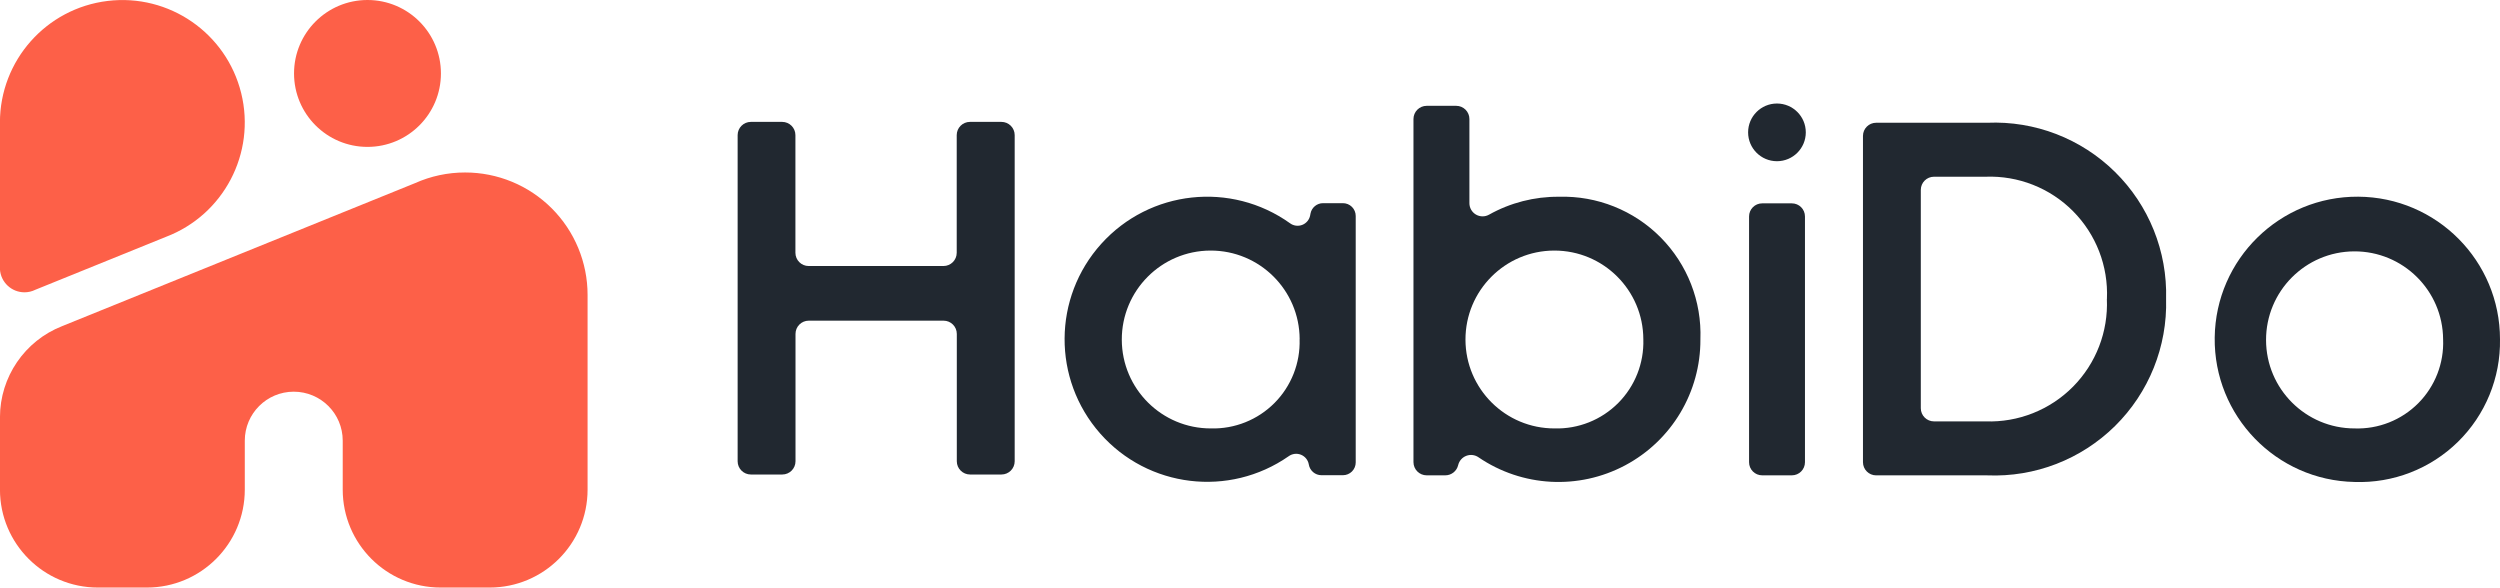
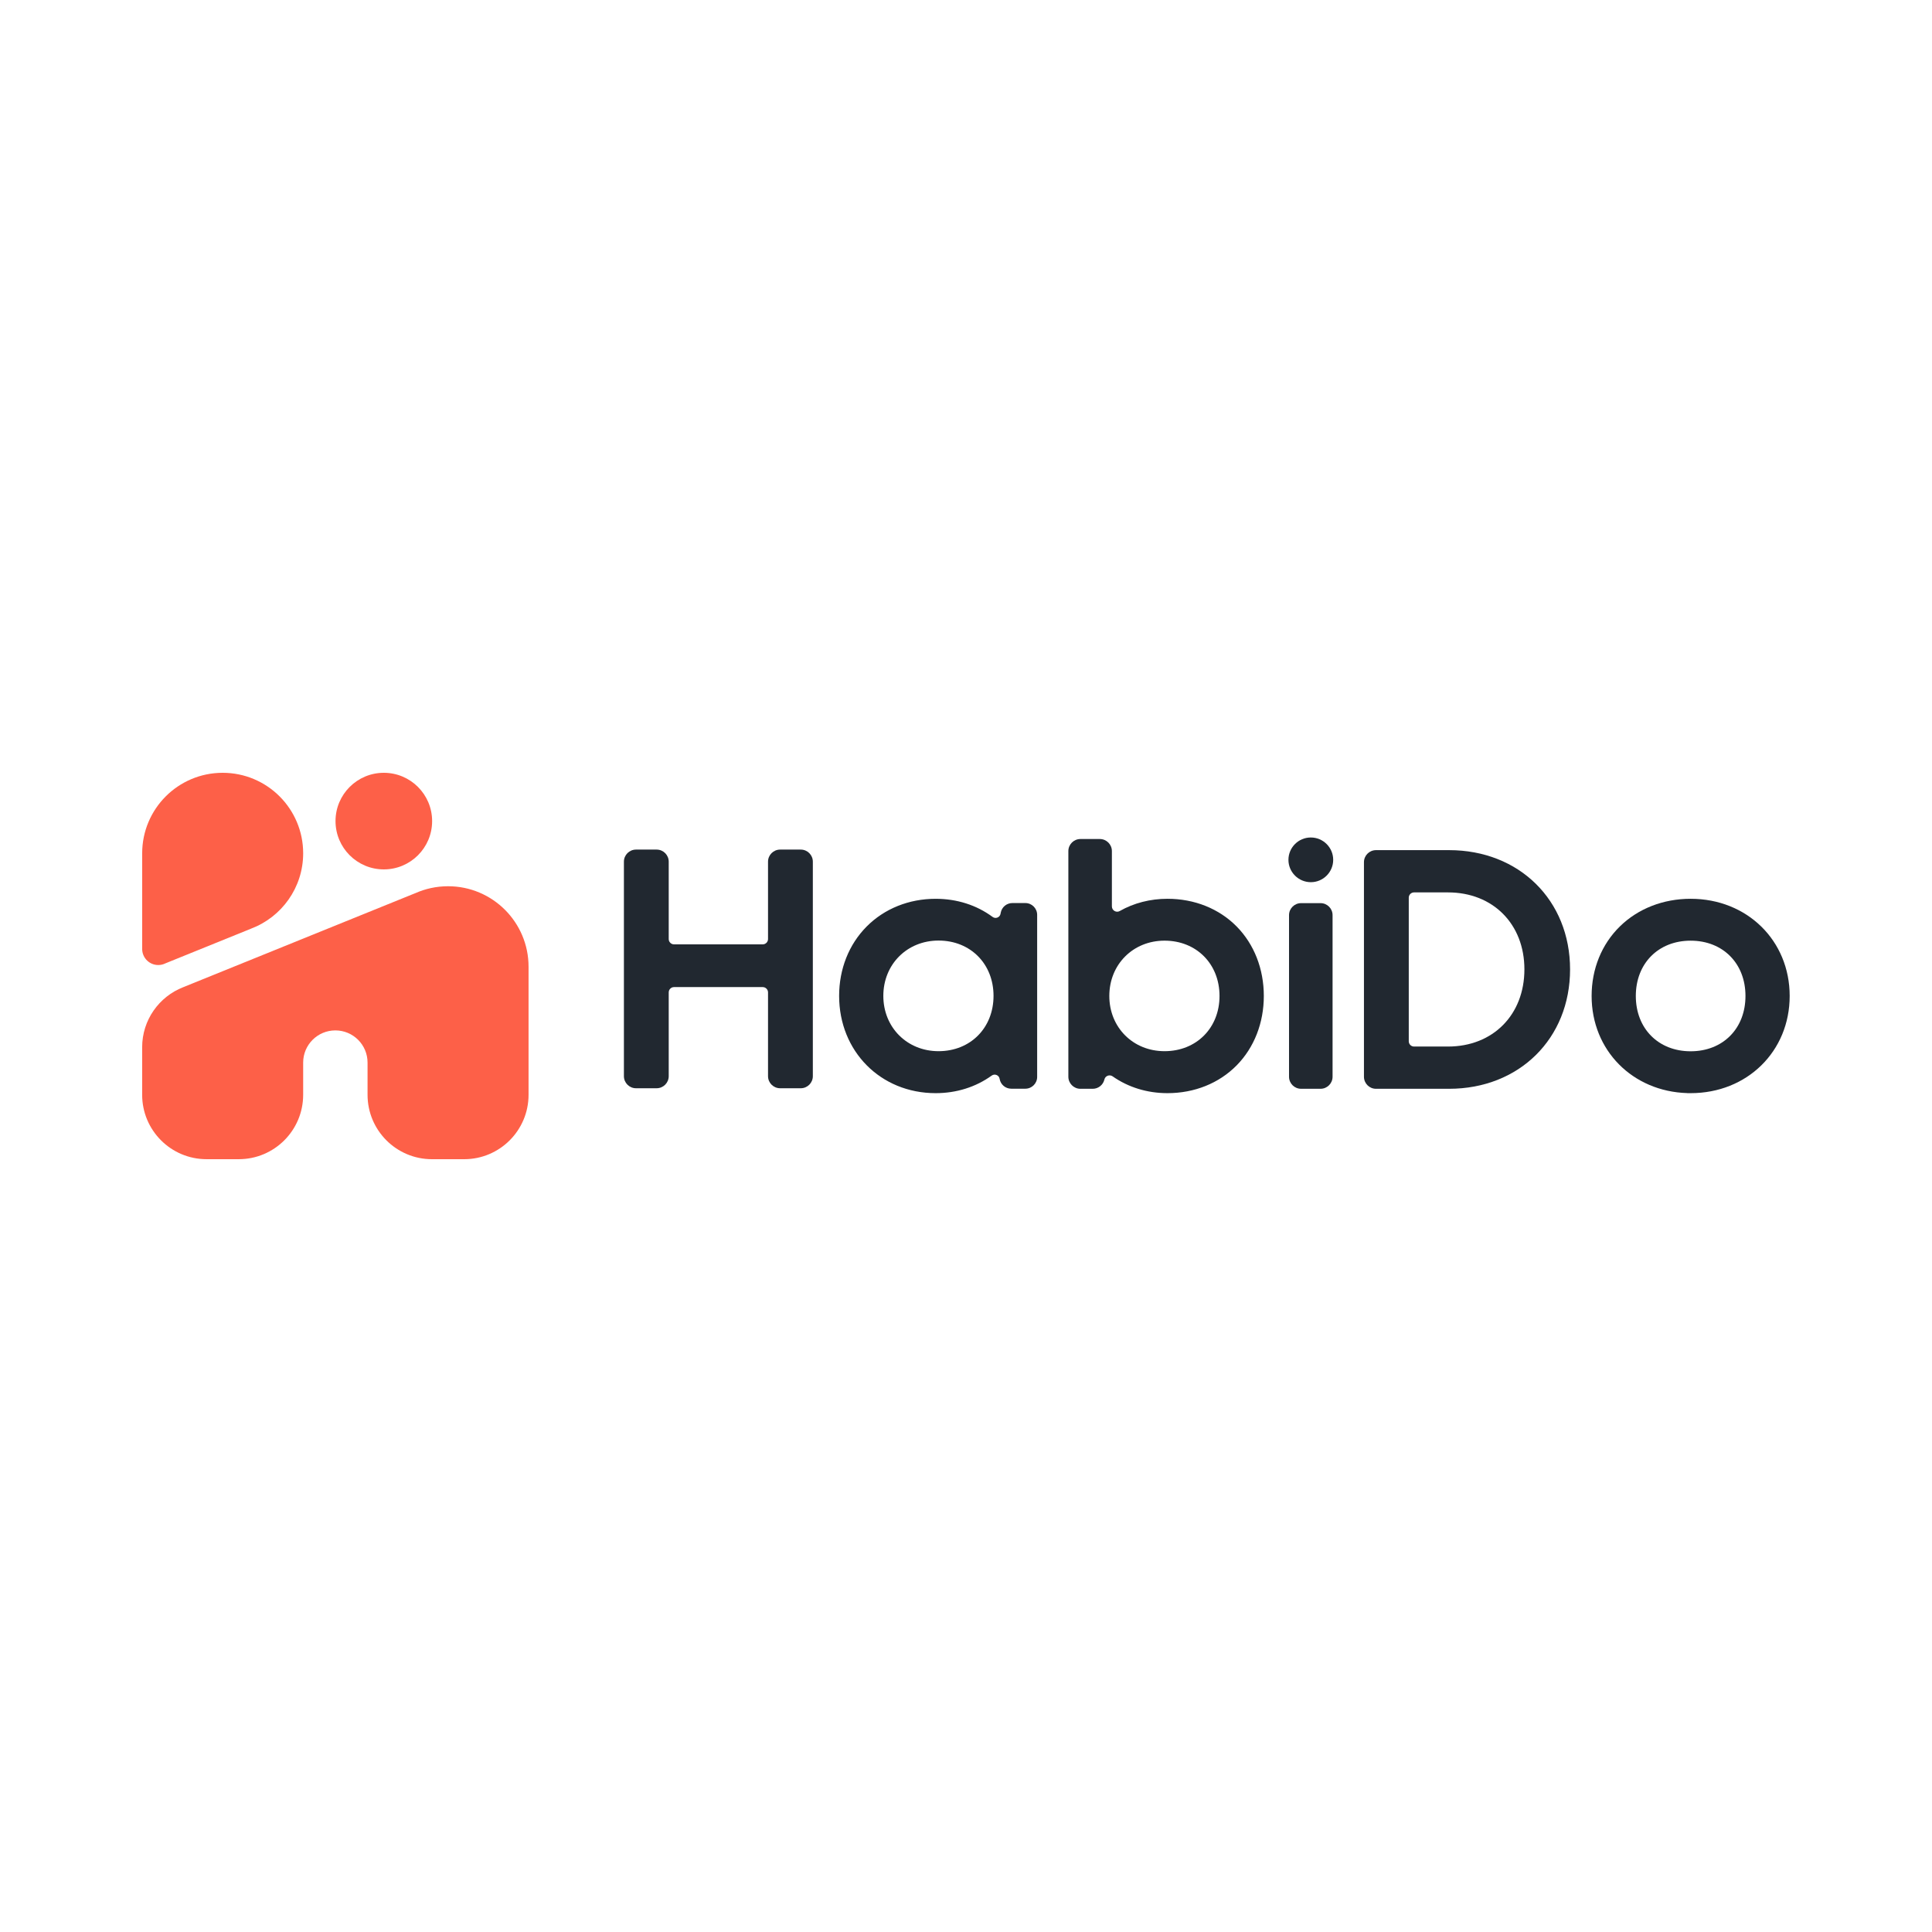
- <svg xmlns="http://www.w3.org/2000/svg" width="81.385" height="19.127" viewBox="0 0 81.385 19.127">
-   <g id="logo_svg" data-name="logo svg" transform="translate(-147.16 -800)">
-     <g id="Group_55218" data-name="Group 55218" transform="translate(147.16 800)">
-       <circle id="Ellipse_4263" data-name="Ellipse 4263" cx="2.391" cy="2.391" r="2.391" transform="translate(9.572 0)" fill="#fd6048" />
-       <path id="Path_682296" data-name="Path 682296" d="M147.976,809.516a.793.793,0,0,0,.356-.084l4.245-1.72h0a3.985,3.985,0,1,0-5.4-3.727v4.782h0A.8.8,0,0,0,147.976,809.516Z" transform="translate(-147.179 -800)" fill="#fd6048" />
-       <path id="Path_682297" data-name="Path 682297" d="M162.3,917.43a3.975,3.975,0,0,0-1.629.347h0l-5.74,2.326h0l-5.748,2.329h0a3.189,3.189,0,0,0-2.024,2.968v2.354a3.188,3.188,0,0,0,3.188,3.188h1.594a3.188,3.188,0,0,0,3.188-3.188V926.16a1.594,1.594,0,1,1,3.188,0v1.594a3.188,3.188,0,0,0,3.188,3.188H163.1a3.188,3.188,0,0,0,3.188-3.188v-6.339A3.984,3.984,0,0,0,162.3,917.43Z" transform="translate(-147.16 -911.815)" fill="#fd6048" />
-     </g>
-     <path id="Path_682298" data-name="Path 682298" d="M658.369,883.421v10.617a.431.431,0,0,1-.431.431h-1.022a.431.431,0,0,1-.431-.431v-4.146a.431.431,0,0,0-.431-.431h-4.389a.431.431,0,0,0-.431.431v4.146a.431.431,0,0,1-.431.431h-1.022a.431.431,0,0,1-.431-.431V883.421a.431.431,0,0,1,.431-.431H650.8a.431.431,0,0,1,.431.431v3.83a.431.431,0,0,0,.431.431h4.389a.431.431,0,0,0,.431-.431v-3.83a.431.431,0,0,1,.431-.431h1.022A.431.431,0,0,1,658.369,883.421Z" transform="translate(-478.177 -79.022)" fill="#212830" />
-     <path id="Path_682299" data-name="Path 682299" d="M881.627,934.547v8.022a.416.416,0,0,1-.416.417h-.7a.417.417,0,0,1-.411-.349h0a.417.417,0,0,0-.657-.268,4.641,4.641,0,1,1,.044-7.586.416.416,0,0,0,.657-.255l.011-.06a.416.416,0,0,1,.409-.338h.645A.416.416,0,0,1,881.627,934.547Zm-1.825,4.011a2.895,2.895,0,1,0-2.889,2.905A2.813,2.813,0,0,0,879.8,938.559Z" transform="translate(-690.333 -127.516)" fill="#212830" />
-     <path id="Path_682300" data-name="Path 682300" d="M1118.781,879.652a4.62,4.62,0,0,1-7.22,3.842.43.43,0,0,0-.666.253h0a.43.43,0,0,1-.419.332h-.606a.43.43,0,0,1-.43-.43V872.48a.43.43,0,0,1,.43-.43h.961a.429.429,0,0,1,.43.43v2.738a.429.429,0,0,0,.638.376,4.577,4.577,0,0,1,2.279-.584A4.477,4.477,0,0,1,1118.781,879.652Zm-1.858,0a2.895,2.895,0,1,0-2.889,2.9A2.813,2.813,0,0,0,1116.923,879.651Z" transform="translate(-916.266 -68.605)" fill="#212830" />
-     <path id="Path_682301" data-name="Path 682301" d="M1338.219,870.47h0a.939.939,0,0,1,.939.939h0a.939.939,0,0,1-.939.939h0a.939.939,0,0,1-.939-.939h0A.939.939,0,0,1,1338.219,870.47Zm-.481,3.25h.966a.427.427,0,0,1,.427.427v8a.427.427,0,0,1-.427.427h-.966a.427.427,0,0,1-.427-.427v-8A.427.427,0,0,1,1337.738,873.72Z" transform="translate(-1133.212 -67.1)" fill="#212830" />
-     <path id="Path_682302" data-name="Path 682302" d="M1425.328,889.295a5.593,5.593,0,0,1-5.821,5.744h-3.618a.429.429,0,0,1-.429-.429V883.989a.429.429,0,0,1,.429-.429h3.618A5.585,5.585,0,0,1,1425.328,889.295Zm-1.926,0a3.81,3.81,0,0,0-3.95-3.978h-1.68a.429.429,0,0,0-.429.429v7.107a.429.429,0,0,0,.429.429h1.68A3.82,3.82,0,0,0,1423.4,889.295Z" transform="translate(-1207.653 -79.564)" fill="#212830" />
-     <path id="Path_682303" data-name="Path 682303" d="M1655.865,943.206a4.644,4.644,0,1,1,4.734-4.643,4.573,4.573,0,0,1-4.734,4.643Zm2.882-4.643a2.882,2.882,0,1,0-2.882,2.9A2.788,2.788,0,0,0,1658.747,938.563Z" transform="translate(-1432.054 -127.516)" fill="#212830" />
+ <svg xmlns="http://www.w3.org/2000/svg" version="1.1" id="Layer_1" x="0px" y="0px" viewBox="0 0 2000 2000" style="enable-background:new 0 0 2000 2000;" xml:space="preserve">
+   <style type="text/css">
+ 	.st0{display:none;opacity:0.1;}
+ 	.st1{fill:#FD6048;}
+ 	.st2{fill:#212830;}
+ </style>
+   <polygon class="st0" points="-1623.3,800 -1623.3,933.33 -1689.97,933.33 -1689.97,800 -1856.64,800 -1856.64,1200 -1689.97,1200   -1689.97,1066.67 -1623.3,1066.67 -1623.3,1200 -1456.64,1200 -1456.64,800 " />
+   <g>
+     <circle class="st1" cx="397.33" cy="850" r="50" />
+     <path class="st1" d="M163.83,999c2.67,0,5.2-0.63,7.44-1.75l88.77-35.97l0-0.01c31.44-11.92,53.8-42.32,53.8-77.94   c0-46.02-37.31-83.33-83.33-83.33s-83.33,37.31-83.33,83.33v100h0.03C147.72,992.07,154.96,999,163.83,999z" />
+     <path class="st1" d="M463.83,917.43c-12.14,0-23.67,2.6-34.07,7.26l-0.01-0.02L309.7,973.31l0,0l-120.21,48.7l0,0   c-24.78,9.72-42.33,33.85-42.33,62.08v15.9v17.43v15.9c0,36.82,29.85,66.67,66.67,66.67h33.33c36.82,0,66.67-29.85,66.67-66.67   v-15.9V1100c0-18.41,14.92-33.33,33.33-33.33c18.41,0,33.33,14.92,33.33,33.33v17.43v15.9c0,36.82,29.85,66.67,66.67,66.67h33.33   c36.82,0,66.67-29.85,66.67-66.67v-15.9v-100.76v-15.9C547.17,954.74,509.86,917.43,463.83,917.43z" />
+   </g>
+   <g>
+     <path class="st2" d="M828.95,879.49h-21.38c-6.9,0-12.51,5.61-12.51,12.51v80.09c0,3.04-2.47,5.51-5.51,5.51h-91.79   c-3.04,0-5.5-2.47-5.5-5.51V892c0-6.9-5.61-12.51-12.51-12.51h-21.38c-6.9,0-12.5,5.61-12.5,12.51v222.04   c0,6.9,5.61,12.51,12.5,12.51h21.38c6.9,0,12.51-5.61,12.51-12.51v-86.71c0-3.04,2.47-5.5,5.5-5.5h91.79c3.04,0,5.51,2.47,5.51,5.5   v86.71c0,6.9,5.61,12.51,12.51,12.51h21.38c6.9,0,12.5-5.61,12.5-12.51V892C841.46,885.1,835.85,879.49,828.95,879.49z" />
+     <path class="st2" d="M1061.45,934.83l-13.48,0c0,0,0,0,0,0c-5.84,0-10.88,4.16-11.99,9.9l-0.24,1.26   c-0.34,1.79-1.51,3.19-3.21,3.86c-1.71,0.67-3.54,0.42-5.02-0.67c-16.61-12.27-36.98-18.75-58.93-18.75   c-27.63,0-52.98,10.18-71.38,28.66c-18.4,18.5-28.54,44.01-28.54,71.84c0,57.41,42.95,100.7,99.92,100.7   c21.48,0,41.52-6.28,57.97-18.16c1.53-1.1,3.39-1.33,5.12-0.62c1.69,0.7,2.83,2.13,3.13,3.95c0.98,5.92,6.04,10.22,12.04,10.22   h14.61c6.73,0,12.21-5.48,12.21-12.21V947.04C1073.65,940.31,1068.18,934.83,1061.45,934.83z M971.58,1088.18   c-32.59,0-57.16-24.62-57.16-57.26c0-32.64,24.57-57.26,57.16-57.26c32.98,0,56.92,24.08,56.92,57.26   C1028.49,1064.1,1004.56,1088.18,971.58,1088.18z" />
+     <path class="st2" d="M1208.52,930.42c-17.72,0-34.8,4.38-49.38,12.68c-1.7,0.97-3.66,0.95-5.37-0.04c-1.72-1-2.75-2.79-2.75-4.77   v-57.25c0-6.89-5.6-12.49-12.49-12.49h-20.08c-6.89,0-12.49,5.6-12.49,12.49v233.59c0,6.89,5.6,12.49,12.49,12.49h12.67   c5.84,0,10.84-3.97,12.16-9.65c0.42-1.8,1.65-3.21,3.38-3.87c1.74-0.66,3.61-0.43,5.14,0.64c16.22,11.38,35.84,17.39,56.73,17.39   c27.96,0,53.41-10.22,71.67-28.78c18.12-18.42,28.1-43.93,28.1-71.82c0-27.98-9.98-53.52-28.11-71.92   C1261.95,940.61,1236.5,930.42,1208.52,930.42z M1205.52,1088.18c-32.58,0-57.16-24.57-57.16-57.16   c0-32.64,24.57-57.26,57.16-57.26c32.98,0,56.92,24.08,56.92,57.26C1262.44,1064.14,1238.5,1088.18,1205.52,1088.18z" />
+     <path class="st2" d="M1356.98,866.97h-0.06c-12.76,0-23.13,10.38-23.13,23.13s10.38,23.13,23.2,23.13   c12.76,0,23.13-10.38,23.13-23.13S1369.73,866.97,1356.98,866.97z" />
+     <path class="st2" d="M1367.04,934.93h-20.2c-6.86,0-12.44,5.58-12.44,12.43v167.31c0,6.86,5.58,12.43,12.44,12.43h20.2   c6.86,0,12.43-5.58,12.43-12.43V947.36C1379.48,940.51,1373.9,934.93,1367.04,934.93z" />
+     <path class="st2" d="M1500.09,880.06h-75.66c-6.88,0-12.47,5.6-12.47,12.47v222.11c0,6.88,5.59,12.47,12.47,12.47h75.66   c72.57,0,125.24-51.99,125.24-123.63C1625.33,931.97,1572.66,880.06,1500.09,880.06z M1498.96,1083.38h-35.14   c-3.02,0-5.47-2.45-5.47-5.47V929.28c0-3.02,2.46-5.47,5.47-5.47h35.14c46.57,0,79.1,32.77,79.1,79.69   C1578.05,1050.52,1545.53,1083.38,1498.96,1083.38z" />
+     <path class="st2" d="M1750.15,930.42c-28.36,0-54.36,10.14-73.19,28.55c-18.91,18.48-29.32,44.07-29.32,72.05   c0,56.2,42.32,98.86,99.02,100.55v0.06h3.5c58.44,0,102.51-43.25,102.51-100.6C1852.67,973.67,1808.6,930.42,1750.15,930.42z    M1750.15,1088.28c-33.42,0-56.76-23.54-56.76-57.25c0-33.71,23.34-57.25,56.76-57.25c33.42,0,56.76,23.54,56.76,57.25   C1806.92,1064.73,1783.58,1088.28,1750.15,1088.28z" />
  </g>
</svg>
